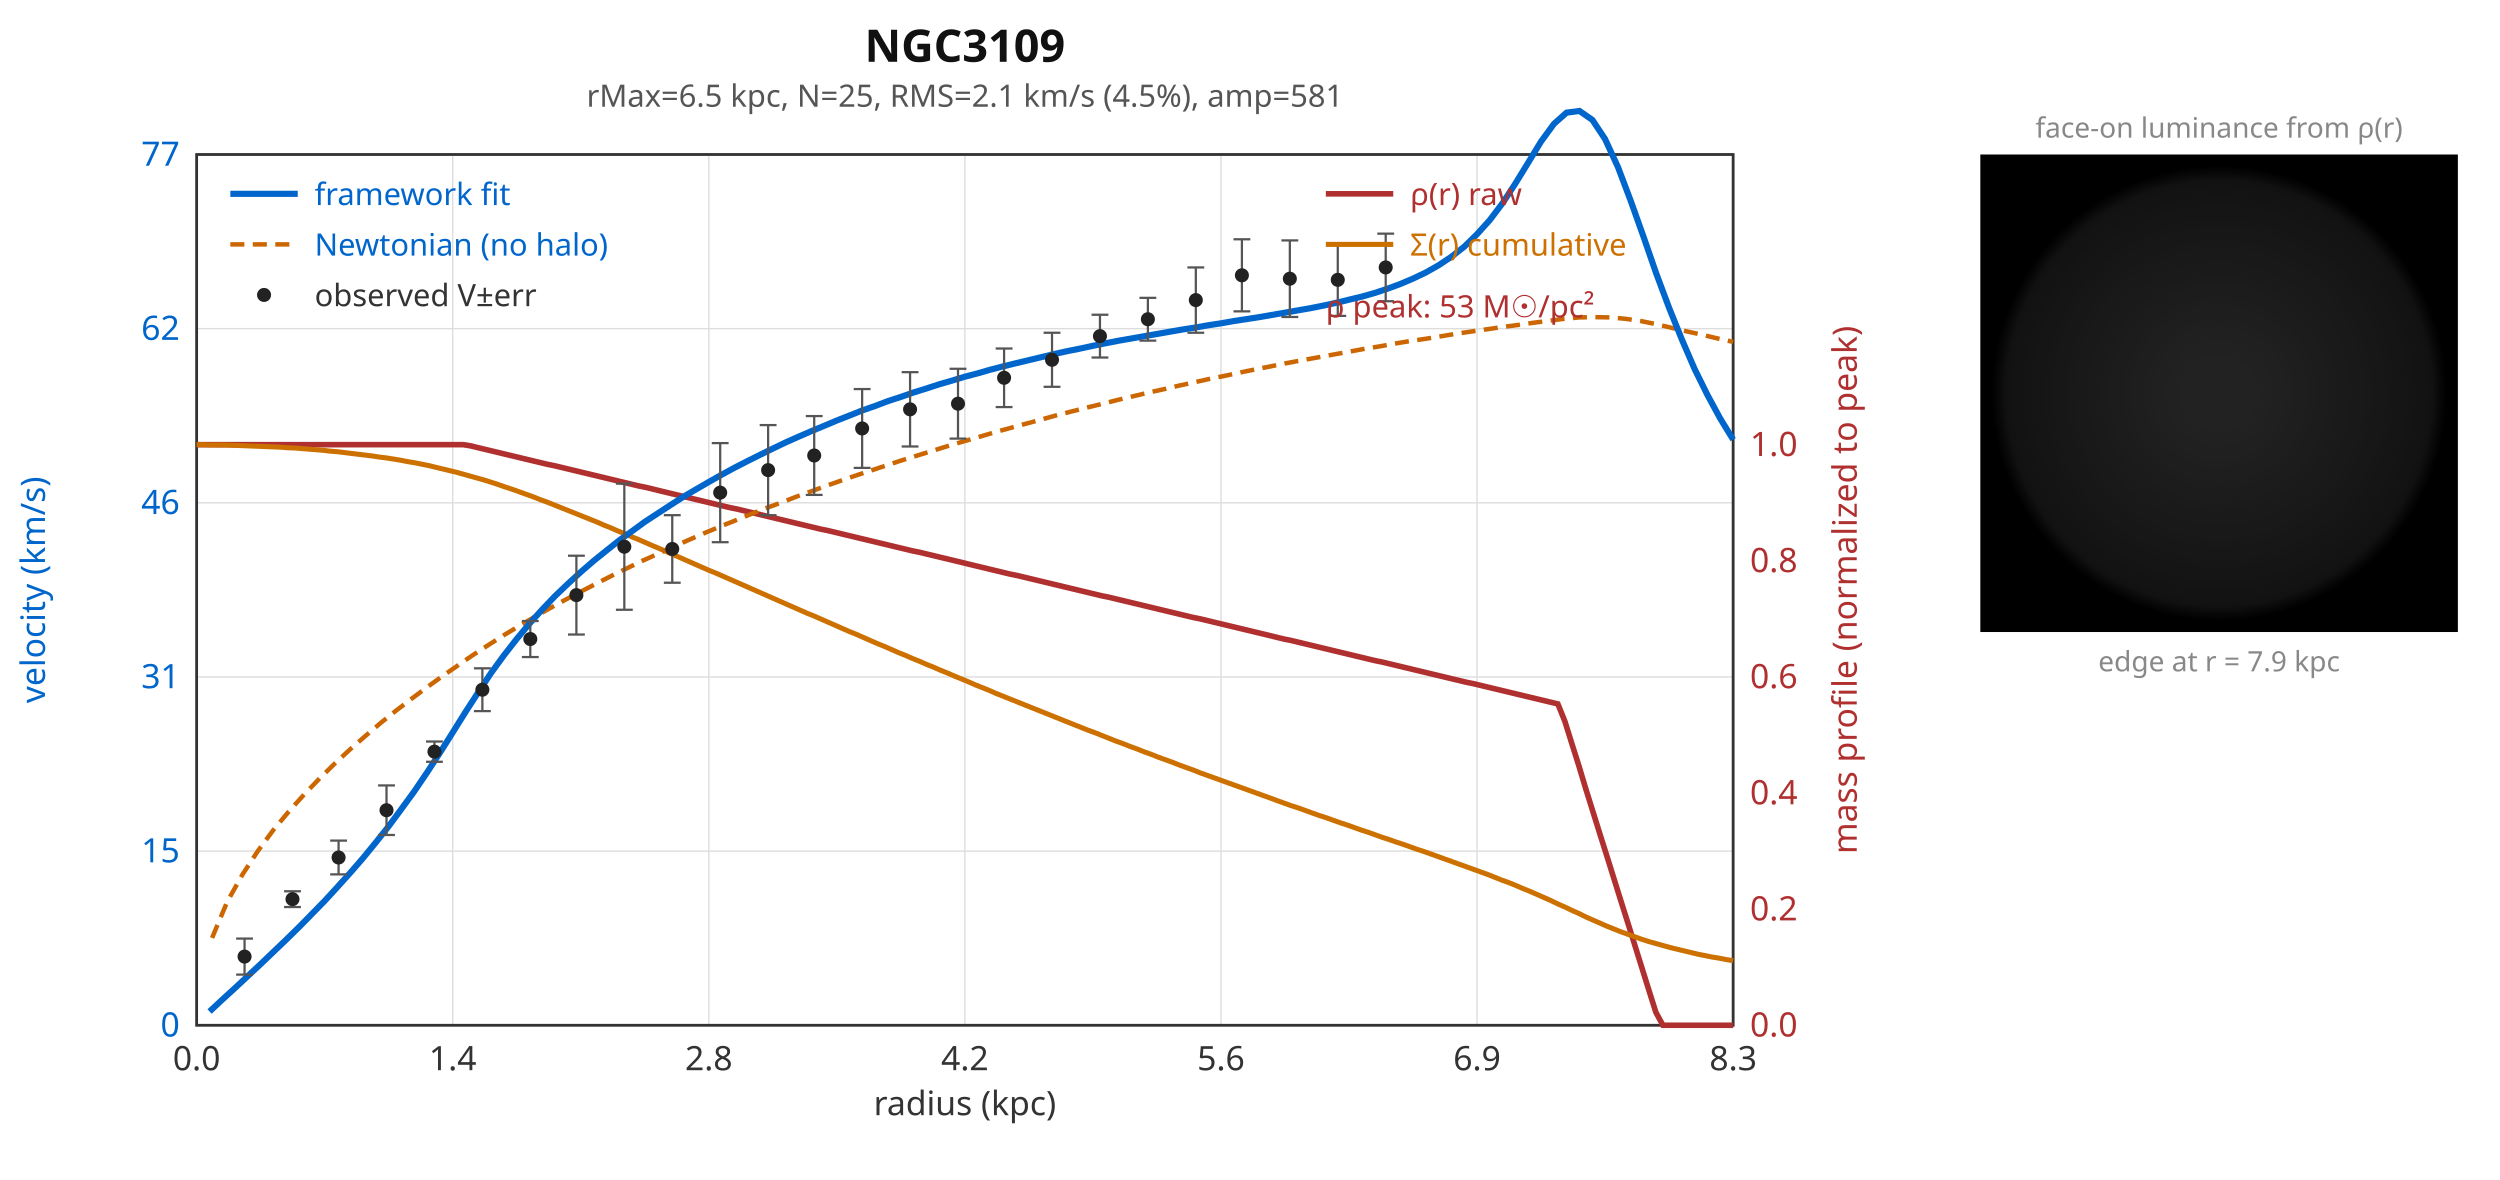
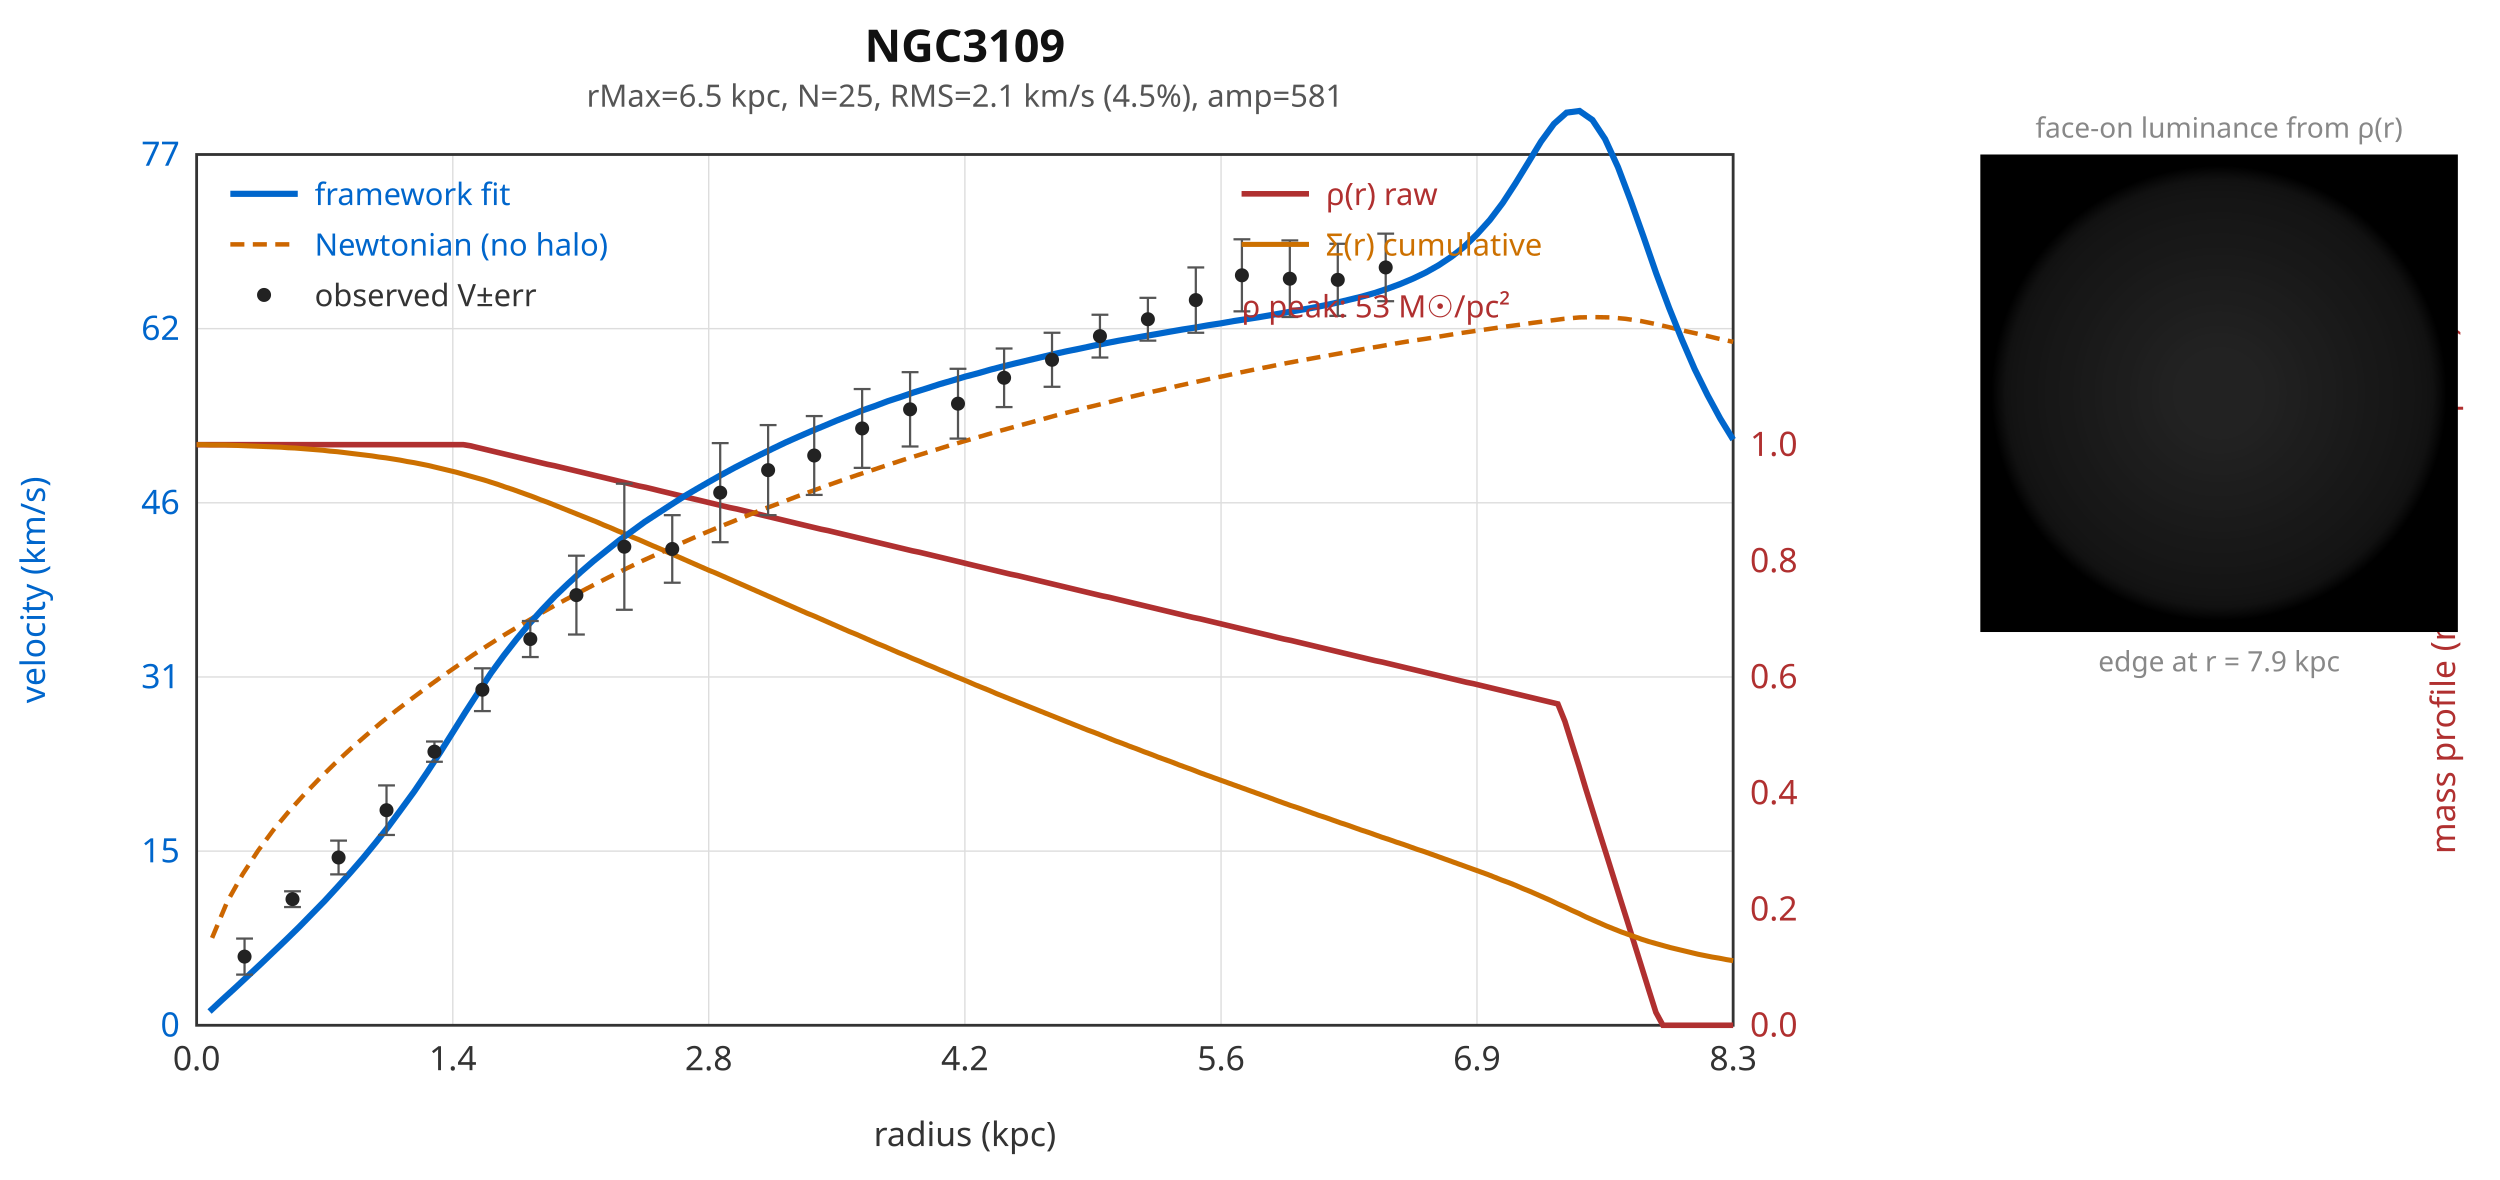
<svg xmlns="http://www.w3.org/2000/svg" viewBox="0 0 890 420" width="890" height="420" font-family="sans-serif" font-size="12">
  <style>
  .ax { stroke: #333; stroke-width: 1; fill: none; }
  .grid { stroke: #ddd; stroke-width: 0.5; fill: none; }
  .lbl { fill: #333; }
  .lbl-l { fill: #0066cc; }
  .lbl-r { fill: #b03030; }
-   .lbl-s { fill: #cc7000; }
  .obs { fill: #222; }
  .err { stroke: #555; stroke-width: 0.8; fill: none; }
  .fw { stroke: #0066cc; stroke-width: 2.2; fill: none; }
  .nt { stroke: #cc6600; stroke-width: 1.6; fill: none; stroke-dasharray: 5,3; }
+   .lbl-s { fill: #cc7000; }
  .rho { stroke: #b03030; stroke-width: 2.0; fill: none; }
  .sig { stroke: #cc7000; stroke-width: 1.8; fill: none; }
  .title { fill: #111; font-size: 16px; font-weight: 600; }
  .subtitle { fill: #555; font-size: 11px; }
-   .legend { font-size: 11px; }
  .preview-bg { fill: #000; }
  .preview-lbl { fill: #888; font-size: 10px; }
+   .legend { font-size: 11px; }
</style>
  <text x="343.5" y="22" text-anchor="middle" class="title">NGC3109</text>
  <text x="343.5" y="38" text-anchor="middle" class="subtitle">rMax=6.5 kpc, N=25, RMS=2.1 km/s (4.5%), amp=581</text>
  <line x1="70" y1="365.0" x2="617" y2="365.0" class="grid" />
  <text x="64" y="369.0" text-anchor="end" class="lbl-l">0</text>
  <line x1="70" y1="303.0" x2="617" y2="303.0" class="grid" />
  <text x="64" y="307.0" text-anchor="end" class="lbl-l">15</text>
-   <line x1="70" y1="241" x2="617" y2="241" class="grid" />
-   <text x="64" y="245" text-anchor="end" class="lbl-l">31</text>
-   <line x1="70" y1="179" x2="617" y2="179" class="grid" />
-   <text x="64" y="183" text-anchor="end" class="lbl-l">46</text>
-   <line x1="70" y1="117" x2="617" y2="117" class="grid" />
-   <text x="64" y="121" text-anchor="end" class="lbl-l">62</text>
+   <line x1="70" y1="241.0" x2="617" y2="241.0" class="grid" />
+   <text x="64" y="245.0" text-anchor="end" class="lbl-l">31</text>
+   <line x1="70" y1="179.0" x2="617" y2="179.0" class="grid" />
+   <text x="64" y="183.0" text-anchor="end" class="lbl-l">46</text>
+   <line x1="70" y1="117.0" x2="617" y2="117.0" class="grid" />
+   <text x="64" y="121.0" text-anchor="end" class="lbl-l">62</text>
  <line x1="70" y1="55.0" x2="617" y2="55.0" class="grid" />
  <text x="64" y="59.0" text-anchor="end" class="lbl-l">77</text>
  <text x="623" y="369.0" text-anchor="start" class="lbl-r">0.0</text>
-   <text x="623" y="327.667" text-anchor="start" class="lbl-r">0.2</text>
-   <text x="623" y="286.333" text-anchor="start" class="lbl-r">0.4</text>
-   <text x="623" y="245" text-anchor="start" class="lbl-r">0.6</text>
-   <text x="623" y="203.667" text-anchor="start" class="lbl-r">0.8</text>
-   <text x="623" y="162.333" text-anchor="start" class="lbl-r">1.0</text>
+   <text x="623" y="327.7" text-anchor="start" class="lbl-r">0.2</text>
+   <text x="623" y="286.3" text-anchor="start" class="lbl-r">0.4</text>
+   <text x="623" y="245.0" text-anchor="start" class="lbl-r">0.6</text>
+   <text x="623" y="203.7" text-anchor="start" class="lbl-r">0.8</text>
+   <text x="623" y="162.3" text-anchor="start" class="lbl-r">1.0</text>
  <line x1="70.0" y1="55" x2="70.0" y2="365" class="grid" />
  <text x="70.0" y="381" text-anchor="middle" class="lbl">0.0</text>
-   <line x1="161.167" y1="55" x2="161.167" y2="365" class="grid" />
-   <text x="161.167" y="381" text-anchor="middle" class="lbl">1.4</text>
-   <line x1="252.333" y1="55" x2="252.333" y2="365" class="grid" />
-   <text x="252.333" y="381" text-anchor="middle" class="lbl">2.8</text>
+   <line x1="161.2" y1="55" x2="161.2" y2="365" class="grid" />
+   <text x="161.2" y="381" text-anchor="middle" class="lbl">1.4</text>
+   <line x1="252.3" y1="55" x2="252.3" y2="365" class="grid" />
+   <text x="252.3" y="381" text-anchor="middle" class="lbl">2.8</text>
  <line x1="343.5" y1="55" x2="343.5" y2="365" class="grid" />
  <text x="343.5" y="381" text-anchor="middle" class="lbl">4.2</text>
-   <line x1="434.667" y1="55" x2="434.667" y2="365" class="grid" />
-   <text x="434.667" y="381" text-anchor="middle" class="lbl">5.6</text>
-   <line x1="525.833" y1="55" x2="525.833" y2="365" class="grid" />
-   <text x="525.833" y="381" text-anchor="middle" class="lbl">6.9</text>
+   <line x1="434.7" y1="55" x2="434.7" y2="365" class="grid" />
+   <text x="434.7" y="381" text-anchor="middle" class="lbl">5.6</text>
+   <line x1="525.8" y1="55" x2="525.8" y2="365" class="grid" />
+   <text x="525.8" y="381" text-anchor="middle" class="lbl">6.9</text>
  <line x1="617.0" y1="55" x2="617.0" y2="365" class="grid" />
  <text x="617.0" y="381" text-anchor="middle" class="lbl">8.3</text>
-   <text x="343.5" y="397" text-anchor="middle" class="lbl">radius (kpc)</text>
-   <text x="16" y="210.0" text-anchor="middle" class="lbl-l" transform="rotate(-90, 16, 210.0)">velocity (km/s)</text>
-   <text x="661" y="210.0" text-anchor="middle" class="lbl-r" transform="rotate(-90, 661, 210.0)">mass profile (normalized to peak)</text>
+   <text x="343.5" y="408" text-anchor="middle" class="lbl">radius (kpc)</text>
+   <text x="16" y="210" text-anchor="middle" class="lbl-l" transform="rotate(-90, 16, 210)">velocity (km/s)</text>
+   <text x="874" y="210" text-anchor="middle" class="lbl-r" transform="rotate(-90, 874, 210)">mass profile (normalized to peak)</text>
  <rect x="70" y="55" width="547" height="310" class="ax" />
  <path d="M 70.0,158.3 L 72.5,158.3 L 75.0,158.3 L 77.5,158.3 L 80.0,158.3 L 82.5,158.3 L 85.0,158.3 L 87.5,158.3 L 90.0,158.3 L 92.5,158.3 L 95.0,158.3 L 97.5,158.3 L 100.0,158.3 L 102.5,158.3 L 105.0,158.3 L 107.5,158.3 L 110.0,158.3 L 112.5,158.3 L 115.0,158.3 L 117.5,158.3 L 120.0,158.3 L 122.5,158.3 L 124.9,158.3 L 127.4,158.3 L 129.9,158.3 L 132.4,158.3 L 134.9,158.3 L 137.4,158.3 L 139.9,158.3 L 142.4,158.3 L 144.9,158.3 L 147.4,158.3 L 149.9,158.3 L 152.4,158.3 L 154.9,158.3 L 157.4,158.3 L 159.9,158.3 L 162.4,158.3 L 164.9,158.3 L 167.4,158.7 L 169.9,159.3 L 172.4,159.9 L 174.9,160.5 L 177.4,161.1 L 179.9,161.7 L 182.4,162.3 L 184.9,162.9 L 187.4,163.5 L 189.9,164.1 L 192.4,164.7 L 194.9,165.3 L 197.4,165.8 L 199.9,166.4 L 202.4,167.0 L 204.9,167.6 L 207.4,168.2 L 209.9,168.8 L 212.4,169.4 L 214.9,170.0 L 217.4,170.6 L 219.9,171.2 L 222.4,171.8 L 224.9,172.4 L 227.4,173.0 L 229.9,173.5 L 232.4,174.1 L 234.8,174.7 L 237.3,175.3 L 239.8,175.9 L 242.3,176.5 L 244.8,177.1 L 247.3,177.7 L 249.8,178.3 L 252.3,178.9 L 254.8,179.5 L 257.3,180.1 L 259.8,180.7 L 262.3,181.2 L 264.8,181.8 L 267.3,182.4 L 269.8,183.0 L 272.3,183.6 L 274.8,184.2 L 277.3,184.8 L 279.8,185.4 L 282.3,186.0 L 284.8,186.6 L 287.3,187.2 L 289.8,187.8 L 292.3,188.4 L 294.8,188.9 L 297.3,189.5 L 299.8,190.1 L 302.3,190.7 L 304.8,191.3 L 307.3,191.9 L 309.8,192.5 L 312.3,193.1 L 314.8,193.7 L 317.3,194.3 L 319.8,194.9 L 322.3,195.5 L 324.8,196.1 L 327.3,196.6 L 329.8,197.2 L 332.3,197.8 L 334.8,198.4 L 337.3,199.0 L 339.8,199.6 L 342.3,200.2 L 344.7,200.8 L 347.2,201.4 L 349.7,202.0 L 352.2,202.6 L 354.7,203.2 L 357.2,203.8 L 359.7,204.4 L 362.2,204.9 L 364.7,205.5 L 367.2,206.1 L 369.7,206.7 L 372.2,207.3 L 374.7,207.9 L 377.2,208.5 L 379.7,209.1 L 382.2,209.7 L 384.7,210.3 L 387.2,210.9 L 389.7,211.5 L 392.2,212.1 L 394.7,212.6 L 397.2,213.2 L 399.7,213.8 L 402.2,214.4 L 404.7,215.0 L 407.2,215.6 L 409.7,216.2 L 412.2,216.8 L 414.7,217.4 L 417.2,218.0 L 419.7,218.6 L 422.2,219.2 L 424.7,219.8 L 427.2,220.3 L 429.7,220.9 L 432.2,221.5 L 434.7,222.1 L 437.2,222.7 L 439.7,223.3 L 442.2,223.9 L 444.7,224.5 L 447.2,225.1 L 449.7,225.7 L 452.2,226.3 L 454.6,226.9 L 457.1,227.5 L 459.6,228.0 L 462.1,228.6 L 464.6,229.2 L 467.1,229.8 L 469.6,230.4 L 472.1,231.0 L 474.6,231.6 L 477.1,232.2 L 479.6,232.8 L 482.1,233.4 L 484.6,234.0 L 487.1,234.6 L 489.6,235.2 L 492.1,235.7 L 494.6,236.3 L 497.1,236.9 L 499.6,237.5 L 502.1,238.1 L 504.6,238.7 L 507.1,239.3 L 509.6,239.9 L 512.1,240.5 L 514.6,241.1 L 517.1,241.7 L 519.6,242.3 L 522.1,242.9 L 524.6,243.4 L 527.1,244.0 L 529.6,244.6 L 532.1,245.2 L 534.6,245.8 L 537.1,246.4 L 539.6,247.0 L 542.1,247.6 L 544.6,248.2 L 547.1,248.8 L 549.6,249.4 L 552.1,250.0 L 554.6,250.6 L 557.1,256.8 L 559.6,264.8 L 562.1,272.7 L 564.5,280.7 L 567.0,288.7 L 569.5,296.7 L 572.0,304.6 L 574.5,312.6 L 577.0,320.6 L 579.5,328.5 L 582.0,336.5 L 584.5,344.5 L 587.0,352.5 L 589.5,360.4 L 592.0,365.0 L 594.5,365.0 L 597.0,365.0 L 599.5,365.0 L 602.0,365.0 L 604.5,365.0 L 607.0,365.0 L 609.5,365.0 L 612.0,365.0 L 614.5,365.0 L 617.0,365.0" class="rho" />
  <path d="M 70.0,158.3 L 72.5,158.3 L 75.0,158.4 L 77.5,158.4 L 80.0,158.4 L 82.5,158.5 L 85.0,158.6 L 87.5,158.7 L 90.0,158.8 L 92.5,158.9 L 95.0,159.0 L 97.5,159.1 L 100.0,159.2 L 102.5,159.4 L 105.0,159.5 L 107.5,159.7 L 110.0,159.9 L 112.5,160.1 L 115.0,160.3 L 117.5,160.6 L 120.0,160.8 L 122.5,161.1 L 124.9,161.4 L 127.4,161.7 L 129.9,162.0 L 132.4,162.3 L 134.9,162.7 L 137.4,163.0 L 139.9,163.4 L 142.4,163.8 L 144.9,164.3 L 147.4,164.7 L 149.9,165.2 L 152.4,165.7 L 154.9,166.3 L 157.4,166.9 L 159.9,167.5 L 162.4,168.1 L 164.9,168.8 L 167.4,169.5 L 169.9,170.2 L 172.4,170.9 L 174.9,171.7 L 177.4,172.5 L 179.9,173.4 L 182.4,174.2 L 184.9,175.1 L 187.4,176.0 L 189.9,176.9 L 192.4,177.9 L 194.9,178.8 L 197.4,179.8 L 199.9,180.8 L 202.4,181.8 L 204.9,182.8 L 207.4,183.8 L 209.9,184.8 L 212.4,185.8 L 214.9,186.9 L 217.4,187.9 L 219.9,189.0 L 222.4,190.0 L 224.9,191.1 L 227.4,192.1 L 229.9,193.2 L 232.4,194.3 L 234.8,195.3 L 237.3,196.4 L 239.8,197.5 L 242.3,198.6 L 244.8,199.7 L 247.3,200.8 L 249.8,201.9 L 252.3,203.0 L 254.8,204.0 L 257.3,205.1 L 259.8,206.2 L 262.3,207.3 L 264.8,208.4 L 267.3,209.5 L 269.8,210.6 L 272.3,211.7 L 274.8,212.8 L 277.3,213.9 L 279.8,215.0 L 282.3,216.1 L 284.8,217.2 L 287.3,218.3 L 289.8,219.3 L 292.3,220.4 L 294.8,221.5 L 297.3,222.6 L 299.8,223.7 L 302.3,224.8 L 304.8,225.8 L 307.3,226.9 L 309.8,228.0 L 312.3,229.1 L 314.8,230.1 L 317.3,231.2 L 319.8,232.3 L 322.3,233.3 L 324.8,234.4 L 327.3,235.4 L 329.8,236.5 L 332.3,237.5 L 334.8,238.6 L 337.3,239.6 L 339.8,240.7 L 342.3,241.7 L 344.7,242.7 L 347.2,243.8 L 349.7,244.8 L 352.2,245.8 L 354.7,246.9 L 357.2,247.9 L 359.7,248.9 L 362.2,249.9 L 364.7,250.9 L 367.2,251.9 L 369.7,252.9 L 372.2,253.9 L 374.7,254.9 L 377.2,255.9 L 379.7,256.9 L 382.2,257.9 L 384.7,258.9 L 387.2,259.9 L 389.7,260.8 L 392.2,261.8 L 394.7,262.8 L 397.2,263.8 L 399.7,264.7 L 402.2,265.7 L 404.7,266.6 L 407.2,267.6 L 409.7,268.5 L 412.2,269.5 L 414.7,270.4 L 417.2,271.3 L 419.7,272.3 L 422.2,273.2 L 424.7,274.1 L 427.2,275.1 L 429.7,276.0 L 432.2,276.9 L 434.7,277.8 L 437.2,278.7 L 439.7,279.6 L 442.2,280.5 L 444.7,281.4 L 447.2,282.3 L 449.7,283.2 L 452.2,284.1 L 454.6,285.0 L 457.1,285.9 L 459.6,286.8 L 462.1,287.6 L 464.6,288.5 L 467.1,289.4 L 469.6,290.3 L 472.1,291.1 L 474.6,292.0 L 477.1,292.9 L 479.6,293.7 L 482.1,294.6 L 484.6,295.5 L 487.1,296.3 L 489.6,297.2 L 492.1,298.1 L 494.6,298.9 L 497.1,299.8 L 499.6,300.6 L 502.1,301.5 L 504.6,302.4 L 507.1,303.2 L 509.6,304.1 L 512.1,305.0 L 514.6,305.9 L 517.1,306.8 L 519.6,307.7 L 522.1,308.6 L 524.6,309.5 L 527.1,310.4 L 529.6,311.3 L 532.1,312.3 L 534.6,313.3 L 537.1,314.2 L 539.6,315.2 L 542.1,316.3 L 544.6,317.3 L 547.1,318.4 L 549.6,319.5 L 552.1,320.6 L 554.6,321.8 L 557.1,322.9 L 559.6,324.1 L 562.1,325.2 L 564.5,326.4 L 567.0,327.5 L 569.5,328.6 L 572.0,329.7 L 574.5,330.7 L 577.0,331.7 L 579.5,332.6 L 582.0,333.5 L 584.5,334.4 L 587.0,335.2 L 589.5,335.9 L 592.0,336.6 L 594.5,337.3 L 597.0,337.9 L 599.5,338.5 L 602.0,339.1 L 604.5,339.7 L 607.0,340.2 L 609.5,340.7 L 612.0,341.1 L 614.5,341.6 L 617.0,342.0" class="sig" />
  <path d="M 75.5,333.9 L 80.9,321.0 L 86.4,311.2 L 91.9,302.8 L 97.3,295.5 L 102.8,288.9 L 108.3,282.8 L 113.8,277.1 L 119.2,271.8 L 124.7,266.7 L 130.2,261.9 L 135.6,257.3 L 141.1,252.9 L 146.6,248.7 L 152.1,244.6 L 157.5,240.7 L 163.0,236.9 L 168.5,233.1 L 173.9,229.6 L 179.4,226.1 L 184.9,222.8 L 190.3,219.6 L 195.8,216.5 L 201.3,213.5 L 206.8,210.6 L 212.2,207.8 L 217.7,205.0 L 223.2,202.3 L 228.6,199.7 L 234.1,197.2 L 239.6,194.7 L 245.0,192.3 L 250.5,189.9 L 256.0,187.6 L 261.5,185.4 L 266.9,183.2 L 272.4,181.0 L 277.9,179.0 L 283.3,176.9 L 288.8,174.9 L 294.3,172.9 L 299.7,171.0 L 305.2,169.1 L 310.7,167.3 L 316.1,165.5 L 321.6,163.7 L 327.1,162.0 L 332.6,160.3 L 338.0,158.6 L 343.5,157.0 L 349.0,155.4 L 354.4,153.8 L 359.9,152.3 L 365.4,150.8 L 370.9,149.3 L 376.3,147.8 L 381.8,146.4 L 387.3,145.0 L 392.7,143.7 L 398.2,142.3 L 403.7,141.0 L 409.1,139.7 L 414.6,138.5 L 420.1,137.2 L 425.6,136.0 L 431.0,134.8 L 436.5,133.7 L 442.0,132.5 L 447.4,131.4 L 452.9,130.3 L 458.4,129.2 L 463.8,128.2 L 469.3,127.2 L 474.8,126.2 L 480.3,125.2 L 485.7,124.2 L 491.2,123.3 L 496.7,122.3 L 502.1,121.4 L 507.6,120.6 L 513.1,119.7 L 518.5,118.8 L 524.0,118.0 L 529.5,117.2 L 535.0,116.4 L 540.4,115.7 L 545.9,114.9 L 551.4,114.2 L 556.8,113.5 L 562.3,113.0 L 567.8,112.9 L 573.2,113.0 L 578.7,113.5 L 584.2,114.3 L 589.6,115.4 L 595.1,116.7 L 600.6,118.0 L 606.1,119.2 L 611.5,120.5 L 617.0,121.7" class="nt" />
-   <path d="M 74.6,360.1 L 79.1,355.9 L 83.7,351.7 L 88.2,347.5 L 92.8,343.2 L 97.3,338.9 L 101.9,334.5 L 106.5,330.0 L 111.0,325.4 L 115.6,320.7 L 120.1,315.8 L 124.7,310.7 L 129.3,305.4 L 133.8,299.9 L 138.4,294.1 L 142.9,288.0 L 147.5,281.7 L 152.1,274.9 L 156.6,268.0 L 161.2,260.7 L 165.7,253.5 L 170.3,246.4 L 174.8,239.6 L 179.4,233.3 L 184.0,227.4 L 188.5,222.0 L 193.1,216.9 L 197.6,212.2 L 202.2,207.8 L 206.8,203.6 L 211.3,199.7 L 215.9,196.0 L 220.4,192.4 L 225.0,189.1 L 229.5,185.8 L 234.1,182.8 L 238.7,179.8 L 243.2,176.9 L 247.8,174.2 L 252.3,171.6 L 256.9,169.0 L 261.5,166.5 L 266.0,164.2 L 270.6,161.9 L 275.1,159.7 L 279.7,157.5 L 284.2,155.5 L 288.8,153.5 L 293.4,151.6 L 297.9,149.7 L 302.5,147.9 L 307.0,146.1 L 311.6,144.5 L 316.1,142.8 L 320.7,141.3 L 325.3,139.7 L 329.8,138.3 L 334.4,136.8 L 338.9,135.5 L 343.5,134.1 L 348.1,132.9 L 352.6,131.6 L 357.2,130.4 L 361.7,129.3 L 366.3,128.2 L 370.9,127.1 L 375.4,126.0 L 380.0,125.0 L 384.5,124.1 L 389.1,123.1 L 393.6,122.2 L 398.2,121.3 L 402.8,120.5 L 407.3,119.7 L 411.9,118.9 L 416.4,118.1 L 421.0,117.3 L 425.6,116.6 L 430.1,115.8 L 434.7,115.1 L 439.2,114.3 L 443.8,113.6 L 448.3,112.9 L 452.9,112.1 L 457.5,111.3 L 462.0,110.5 L 466.6,109.7 L 471.1,108.8 L 475.7,107.8 L 480.2,106.7 L 484.8,105.6 L 489.4,104.3 L 493.9,102.8 L 498.5,101.1 L 503.0,99.2 L 507.6,97.0 L 512.2,94.4 L 516.7,91.4 L 521.3,87.8 L 525.8,83.4 L 530.4,78.3 L 535.0,72.2 L 539.5,65.3 L 544.1,57.8 L 548.6,50.4 L 553.2,44.1 L 557.7,40.1 L 562.3,39.5 L 566.9,42.7 L 571.4,49.5 L 576.0,59.5 L 580.5,71.4 L 585.1,84.3 L 589.6,97.3 L 594.2,109.6 L 598.8,121.0 L 603.3,131.4 L 607.9,140.7 L 612.4,149.0 L 617.0,156.5" class="fw" />
-   <line x1="87.064" y1="334.132" x2="87.064" y2="346.96" class="err" />
-   <line x1="84.064" y1="334.132" x2="90.064" y2="334.132" class="err" />
-   <line x1="84.064" y1="346.96" x2="90.064" y2="346.96" class="err" />
-   <circle cx="87.064" cy="340.546" r="2.5" class="obs" />
-   <line x1="104.127" y1="317.295" x2="104.127" y2="322.908" class="err" />
-   <line x1="101.127" y1="317.295" x2="107.127" y2="317.295" class="err" />
-   <line x1="101.127" y1="322.908" x2="107.127" y2="322.908" class="err" />
-   <circle cx="104.127" cy="320.102" r="2.5" class="obs" />
-   <line x1="120.535" y1="299.256" x2="120.535" y2="311.282" class="err" />
-   <line x1="117.535" y1="299.256" x2="123.535" y2="299.256" class="err" />
-   <line x1="117.535" y1="311.282" x2="123.535" y2="311.282" class="err" />
-   <circle cx="120.535" cy="305.269" r="2.5" class="obs" />
-   <line x1="137.598" y1="279.613" x2="137.598" y2="297.251" class="err" />
-   <line x1="134.598" y1="279.613" x2="140.598" y2="279.613" class="err" />
-   <line x1="134.598" y1="297.251" x2="140.598" y2="297.251" class="err" />
-   <circle cx="137.598" cy="288.432" r="2.5" class="obs" />
-   <line x1="154.662" y1="263.978" x2="154.662" y2="271.194" class="err" />
-   <line x1="151.662" y1="263.978" x2="157.662" y2="263.978" class="err" />
-   <line x1="151.662" y1="271.194" x2="157.662" y2="271.194" class="err" />
-   <circle cx="154.662" cy="267.586" r="2.5" class="obs" />
-   <line x1="171.726" y1="237.921" x2="171.726" y2="253.155" class="err" />
-   <line x1="168.726" y1="237.921" x2="174.726" y2="237.921" class="err" />
-   <line x1="168.726" y1="253.155" x2="174.726" y2="253.155" class="err" />
-   <circle cx="171.726" cy="245.538" r="2.5" class="obs" />
-   <line x1="188.789" y1="221.084" x2="188.789" y2="233.912" class="err" />
-   <line x1="185.789" y1="221.084" x2="191.789" y2="221.084" class="err" />
-   <line x1="185.789" y1="233.912" x2="191.789" y2="233.912" class="err" />
-   <circle cx="188.789" cy="227.498" r="2.5" class="obs" />
-   <line x1="205.197" y1="197.833" x2="205.197" y2="225.895" class="err" />
-   <line x1="202.197" y1="197.833" x2="208.197" y2="197.833" class="err" />
-   <line x1="202.197" y1="225.895" x2="208.197" y2="225.895" class="err" />
-   <circle cx="205.197" cy="211.864" r="2.5" class="obs" />
-   <line x1="222.26" y1="172.177" x2="222.26" y2="217.076" class="err" />
-   <line x1="219.26" y1="172.177" x2="225.26" y2="172.177" class="err" />
-   <line x1="219.26" y1="217.076" x2="225.26" y2="217.076" class="err" />
-   <circle cx="222.26" cy="194.626" r="2.5" class="obs" />
-   <line x1="239.324" y1="183.402" x2="239.324" y2="207.454" class="err" />
-   <line x1="236.324" y1="183.402" x2="242.324" y2="183.402" class="err" />
-   <line x1="236.324" y1="207.454" x2="242.324" y2="207.454" class="err" />
-   <circle cx="239.324" cy="195.428" r="2.5" class="obs" />
-   <line x1="256.388" y1="157.745" x2="256.388" y2="193.023" class="err" />
-   <line x1="253.388" y1="157.745" x2="259.388" y2="157.745" class="err" />
-   <line x1="253.388" y1="193.023" x2="259.388" y2="193.023" class="err" />
-   <circle cx="256.388" cy="175.384" r="2.5" class="obs" />
-   <line x1="273.451" y1="151.331" x2="273.451" y2="183.402" class="err" />
-   <line x1="270.451" y1="151.331" x2="276.451" y2="151.331" class="err" />
-   <line x1="270.451" y1="183.402" x2="276.451" y2="183.402" class="err" />
-   <circle cx="273.451" cy="167.366" r="2.5" class="obs" />
-   <line x1="289.859" y1="148.124" x2="289.859" y2="176.186" class="err" />
-   <line x1="286.859" y1="148.124" x2="292.859" y2="148.124" class="err" />
-   <line x1="286.859" y1="176.186" x2="292.859" y2="176.186" class="err" />
-   <circle cx="289.859" cy="162.155" r="2.5" class="obs" />
-   <line x1="306.922" y1="138.503" x2="306.922" y2="166.565" class="err" />
-   <line x1="303.922" y1="138.503" x2="309.922" y2="138.503" class="err" />
-   <line x1="303.922" y1="166.565" x2="309.922" y2="166.565" class="err" />
-   <circle cx="306.922" cy="152.534" r="2.5" class="obs" />
-   <line x1="323.986" y1="132.49" x2="323.986" y2="158.948" class="err" />
-   <line x1="320.986" y1="132.49" x2="326.986" y2="132.49" class="err" />
-   <line x1="320.986" y1="158.948" x2="326.986" y2="158.948" class="err" />
-   <circle cx="323.986" cy="145.719" r="2.5" class="obs" />
-   <line x1="341.05" y1="131.287" x2="341.05" y2="156.142" class="err" />
-   <line x1="338.05" y1="131.287" x2="344.05" y2="131.287" class="err" />
-   <line x1="338.05" y1="156.142" x2="344.05" y2="156.142" class="err" />
-   <circle cx="341.05" cy="143.715" r="2.5" class="obs" />
-   <line x1="357.457" y1="124.072" x2="357.457" y2="144.917" class="err" />
-   <line x1="354.457" y1="124.072" x2="360.457" y2="124.072" class="err" />
-   <line x1="354.457" y1="144.917" x2="360.457" y2="144.917" class="err" />
-   <circle cx="357.457" cy="134.494" r="2.5" class="obs" />
-   <line x1="374.521" y1="118.459" x2="374.521" y2="137.701" class="err" />
-   <line x1="371.521" y1="118.459" x2="377.521" y2="118.459" class="err" />
-   <line x1="371.521" y1="137.701" x2="377.521" y2="137.701" class="err" />
-   <circle cx="374.521" cy="128.08" r="2.5" class="obs" />
-   <line x1="391.585" y1="112.045" x2="391.585" y2="127.279" class="err" />
-   <line x1="388.585" y1="112.045" x2="394.585" y2="112.045" class="err" />
-   <line x1="388.585" y1="127.279" x2="394.585" y2="127.279" class="err" />
-   <circle cx="391.585" cy="119.662" r="2.5" class="obs" />
-   <line x1="408.648" y1="106.032" x2="408.648" y2="121.265" class="err" />
-   <line x1="405.648" y1="106.032" x2="411.648" y2="106.032" class="err" />
-   <line x1="405.648" y1="121.265" x2="411.648" y2="121.265" class="err" />
-   <circle cx="408.648" cy="113.649" r="2.5" class="obs" />
-   <line x1="425.712" y1="95.208" x2="425.712" y2="118.459" class="err" />
-   <line x1="422.712" y1="95.208" x2="428.712" y2="95.208" class="err" />
-   <line x1="422.712" y1="118.459" x2="428.712" y2="118.459" class="err" />
-   <circle cx="425.712" cy="106.834" r="2.5" class="obs" />
-   <line x1="442.119" y1="85.186" x2="442.119" y2="110.842" class="err" />
-   <line x1="439.119" y1="85.186" x2="445.119" y2="85.186" class="err" />
-   <line x1="439.119" y1="110.842" x2="445.119" y2="110.842" class="err" />
-   <circle cx="442.119" cy="98.014" r="2.5" class="obs" />
-   <line x1="459.183" y1="85.587" x2="459.183" y2="112.847" class="err" />
-   <line x1="456.183" y1="85.587" x2="462.183" y2="85.587" class="err" />
-   <line x1="456.183" y1="112.847" x2="462.183" y2="112.847" class="err" />
-   <circle cx="459.183" cy="99.217" r="2.5" class="obs" />
-   <line x1="476.247" y1="86.79" x2="476.247" y2="112.446" class="err" />
-   <line x1="473.247" y1="86.79" x2="479.247" y2="86.79" class="err" />
-   <line x1="473.247" y1="112.446" x2="479.247" y2="112.446" class="err" />
-   <circle cx="476.247" cy="99.618" r="2.5" class="obs" />
-   <line x1="493.31" y1="83.182" x2="493.31" y2="107.235" class="err" />
-   <line x1="490.31" y1="83.182" x2="496.31" y2="83.182" class="err" />
-   <line x1="490.31" y1="107.235" x2="496.31" y2="107.235" class="err" />
-   <circle cx="493.31" cy="95.208" r="2.5" class="obs" />
+   <path d="M 74.6,360.1 L 79.1,355.9 L 83.7,351.7 L 88.2,347.5 L 92.8,343.2 L 97.3,338.9 L 101.9,334.5 L 106.5,330.0 L 111.0,325.4 L 115.6,320.7 L 120.1,315.8 L 124.7,310.7 L 129.3,305.4 L 133.8,299.9 L 138.4,294.1 L 142.9,288.0 L 147.5,281.7 L 152.1,274.9 L 156.6,268.0 L 161.2,260.7 L 165.7,253.5 L 170.3,246.4 L 174.8,239.6 L 179.4,233.3 L 184.0,227.4 L 188.5,222.0 L 193.1,216.9 L 197.6,212.2 L 202.2,207.8 L 206.8,203.6 L 211.3,199.7 L 215.9,196.0 L 220.4,192.4 L 225.0,189.1 L 229.5,185.8 L 234.1,182.8 L 238.7,179.8 L 243.2,176.9 L 247.8,174.2 L 252.3,171.6 L 256.9,169.0 L 261.5,166.5 L 266.0,164.2 L 270.6,161.9 L 275.1,159.7 L 279.7,157.5 L 284.2,155.5 L 288.8,153.5 L 293.4,151.6 L 297.9,149.7 L 302.5,147.9 L 307.0,146.1 L 311.6,144.5 L 316.1,142.8 L 320.7,141.3 L 325.3,139.7 L 329.8,138.3 L 334.4,136.8 L 338.9,135.5 L 343.5,134.1 L 348.1,132.9 L 352.6,131.6 L 357.2,130.4 L 361.7,129.3 L 366.3,128.2 L 370.9,127.1 L 375.4,126.0 L 380.0,125.0 L 384.5,124.1 L 389.1,123.1 L 393.6,122.2 L 398.2,121.3 L 402.8,120.5 L 407.3,119.7 L 411.9,118.9 L 416.4,118.1 L 421.0,117.3 L 425.6,116.6 L 430.1,115.8 L 434.7,115.1 L 439.2,114.3 L 443.8,113.6 L 448.3,112.9 L 452.9,112.1 L 457.5,111.3 L 462.0,110.5 L 466.6,109.7 L 471.1,108.8 L 475.7,107.8 L 480.3,106.7 L 484.8,105.6 L 489.4,104.3 L 493.9,102.8 L 498.5,101.1 L 503.0,99.2 L 507.6,97.0 L 512.2,94.4 L 516.7,91.4 L 521.3,87.8 L 525.8,83.4 L 530.4,78.3 L 535.0,72.2 L 539.5,65.3 L 544.1,57.8 L 548.6,50.4 L 553.2,44.1 L 557.7,40.1 L 562.3,39.5 L 566.9,42.7 L 571.4,49.5 L 576.0,59.5 L 580.5,71.4 L 585.1,84.3 L 589.6,97.3 L 594.2,109.6 L 598.8,121.0 L 603.3,131.4 L 607.9,140.7 L 612.4,149.0 L 617.0,156.5" class="fw" />
+   <line x1="87.06" y1="334.13" x2="87.06" y2="346.96" class="err" />
+   <line x1="84.06" y1="334.13" x2="90.06" y2="334.13" class="err" />
+   <line x1="84.06" y1="346.96" x2="90.06" y2="346.96" class="err" />
+   <circle cx="87.06" cy="340.55" r="2.5" class="obs" />
+   <line x1="104.13" y1="317.30" x2="104.13" y2="322.91" class="err" />
+   <line x1="101.13" y1="317.30" x2="107.13" y2="317.30" class="err" />
+   <line x1="101.13" y1="322.91" x2="107.13" y2="322.91" class="err" />
+   <circle cx="104.13" cy="320.10" r="2.5" class="obs" />
+   <line x1="120.53" y1="299.26" x2="120.53" y2="311.28" class="err" />
+   <line x1="117.53" y1="299.26" x2="123.53" y2="299.26" class="err" />
+   <line x1="117.53" y1="311.28" x2="123.53" y2="311.28" class="err" />
+   <circle cx="120.53" cy="305.27" r="2.5" class="obs" />
+   <line x1="137.60" y1="279.61" x2="137.60" y2="297.25" class="err" />
+   <line x1="134.60" y1="279.61" x2="140.60" y2="279.61" class="err" />
+   <line x1="134.60" y1="297.25" x2="140.60" y2="297.25" class="err" />
+   <circle cx="137.60" cy="288.43" r="2.5" class="obs" />
+   <line x1="154.66" y1="263.98" x2="154.66" y2="271.19" class="err" />
+   <line x1="151.66" y1="263.98" x2="157.66" y2="263.98" class="err" />
+   <line x1="151.66" y1="271.19" x2="157.66" y2="271.19" class="err" />
+   <circle cx="154.66" cy="267.59" r="2.5" class="obs" />
+   <line x1="171.73" y1="237.92" x2="171.73" y2="253.15" class="err" />
+   <line x1="168.73" y1="237.92" x2="174.73" y2="237.92" class="err" />
+   <line x1="168.73" y1="253.15" x2="174.73" y2="253.15" class="err" />
+   <circle cx="171.73" cy="245.54" r="2.5" class="obs" />
+   <line x1="188.79" y1="221.08" x2="188.79" y2="233.91" class="err" />
+   <line x1="185.79" y1="221.08" x2="191.79" y2="221.08" class="err" />
+   <line x1="185.79" y1="233.91" x2="191.79" y2="233.91" class="err" />
+   <circle cx="188.79" cy="227.50" r="2.5" class="obs" />
+   <line x1="205.20" y1="197.83" x2="205.20" y2="225.89" class="err" />
+   <line x1="202.20" y1="197.83" x2="208.20" y2="197.83" class="err" />
+   <line x1="202.20" y1="225.89" x2="208.20" y2="225.89" class="err" />
+   <circle cx="205.20" cy="211.86" r="2.5" class="obs" />
+   <line x1="222.26" y1="172.18" x2="222.26" y2="217.08" class="err" />
+   <line x1="219.26" y1="172.18" x2="225.26" y2="172.18" class="err" />
+   <line x1="219.26" y1="217.08" x2="225.26" y2="217.08" class="err" />
+   <circle cx="222.26" cy="194.63" r="2.5" class="obs" />
+   <line x1="239.32" y1="183.40" x2="239.32" y2="207.45" class="err" />
+   <line x1="236.32" y1="183.40" x2="242.32" y2="183.40" class="err" />
+   <line x1="236.32" y1="207.45" x2="242.32" y2="207.45" class="err" />
+   <circle cx="239.32" cy="195.43" r="2.5" class="obs" />
+   <line x1="256.39" y1="157.75" x2="256.39" y2="193.02" class="err" />
+   <line x1="253.39" y1="157.75" x2="259.39" y2="157.75" class="err" />
+   <line x1="253.39" y1="193.02" x2="259.39" y2="193.02" class="err" />
+   <circle cx="256.39" cy="175.38" r="2.5" class="obs" />
+   <line x1="273.45" y1="151.33" x2="273.45" y2="183.40" class="err" />
+   <line x1="270.45" y1="151.33" x2="276.45" y2="151.33" class="err" />
+   <line x1="270.45" y1="183.40" x2="276.45" y2="183.40" class="err" />
+   <circle cx="273.45" cy="167.37" r="2.5" class="obs" />
+   <line x1="289.86" y1="148.12" x2="289.86" y2="176.19" class="err" />
+   <line x1="286.86" y1="148.12" x2="292.86" y2="148.12" class="err" />
+   <line x1="286.86" y1="176.19" x2="292.86" y2="176.19" class="err" />
+   <circle cx="289.86" cy="162.16" r="2.5" class="obs" />
+   <line x1="306.92" y1="138.50" x2="306.92" y2="166.56" class="err" />
+   <line x1="303.92" y1="138.50" x2="309.92" y2="138.50" class="err" />
+   <line x1="303.92" y1="166.56" x2="309.92" y2="166.56" class="err" />
+   <circle cx="306.92" cy="152.53" r="2.5" class="obs" />
+   <line x1="323.99" y1="132.49" x2="323.99" y2="158.95" class="err" />
+   <line x1="320.99" y1="132.49" x2="326.99" y2="132.49" class="err" />
+   <line x1="320.99" y1="158.95" x2="326.99" y2="158.95" class="err" />
+   <circle cx="323.99" cy="145.72" r="2.5" class="obs" />
+   <line x1="341.05" y1="131.29" x2="341.05" y2="156.14" class="err" />
+   <line x1="338.05" y1="131.29" x2="344.05" y2="131.29" class="err" />
+   <line x1="338.05" y1="156.14" x2="344.05" y2="156.14" class="err" />
+   <circle cx="341.05" cy="143.71" r="2.5" class="obs" />
+   <line x1="357.46" y1="124.07" x2="357.46" y2="144.92" class="err" />
+   <line x1="354.46" y1="124.07" x2="360.46" y2="124.07" class="err" />
+   <line x1="354.46" y1="144.92" x2="360.46" y2="144.92" class="err" />
+   <circle cx="357.46" cy="134.49" r="2.5" class="obs" />
+   <line x1="374.52" y1="118.46" x2="374.52" y2="137.70" class="err" />
+   <line x1="371.52" y1="118.46" x2="377.52" y2="118.46" class="err" />
+   <line x1="371.52" y1="137.70" x2="377.52" y2="137.70" class="err" />
+   <circle cx="374.52" cy="128.08" r="2.5" class="obs" />
+   <line x1="391.58" y1="112.05" x2="391.58" y2="127.28" class="err" />
+   <line x1="388.58" y1="112.05" x2="394.58" y2="112.05" class="err" />
+   <line x1="388.58" y1="127.28" x2="394.58" y2="127.28" class="err" />
+   <circle cx="391.58" cy="119.66" r="2.5" class="obs" />
+   <line x1="408.65" y1="106.03" x2="408.65" y2="121.27" class="err" />
+   <line x1="405.65" y1="106.03" x2="411.65" y2="106.03" class="err" />
+   <line x1="405.65" y1="121.27" x2="411.65" y2="121.27" class="err" />
+   <circle cx="408.65" cy="113.65" r="2.5" class="obs" />
+   <line x1="425.71" y1="95.21" x2="425.71" y2="118.46" class="err" />
+   <line x1="422.71" y1="95.21" x2="428.71" y2="95.21" class="err" />
+   <line x1="422.71" y1="118.46" x2="428.71" y2="118.46" class="err" />
+   <circle cx="425.71" cy="106.83" r="2.5" class="obs" />
+   <line x1="442.12" y1="85.19" x2="442.12" y2="110.84" class="err" />
+   <line x1="439.12" y1="85.19" x2="445.12" y2="85.19" class="err" />
+   <line x1="439.12" y1="110.84" x2="445.12" y2="110.84" class="err" />
+   <circle cx="442.12" cy="98.01" r="2.5" class="obs" />
+   <line x1="459.18" y1="85.59" x2="459.18" y2="112.85" class="err" />
+   <line x1="456.18" y1="85.59" x2="462.18" y2="85.59" class="err" />
+   <line x1="456.18" y1="112.85" x2="462.18" y2="112.85" class="err" />
+   <circle cx="459.18" cy="99.22" r="2.5" class="obs" />
+   <line x1="476.25" y1="86.79" x2="476.25" y2="112.45" class="err" />
+   <line x1="473.25" y1="86.79" x2="479.25" y2="86.79" class="err" />
+   <line x1="473.25" y1="112.45" x2="479.25" y2="112.45" class="err" />
+   <circle cx="476.25" cy="99.62" r="2.5" class="obs" />
+   <line x1="493.31" y1="83.18" x2="493.31" y2="107.23" class="err" />
+   <line x1="490.31" y1="83.18" x2="496.31" y2="83.18" class="err" />
+   <line x1="490.31" y1="107.23" x2="496.31" y2="107.23" class="err" />
+   <circle cx="493.31" cy="95.21" r="2.5" class="obs" />
  <g class="legend">
    <line x1="82" y1="69" x2="106" y2="69" class="fw" />
    <text x="112" y="73" class="lbl-l">framework fit</text>
    <line x1="82" y1="87" x2="106" y2="87" class="nt" />
    <text x="112" y="91" class="lbl-l">Newtonian (no halo)</text>
    <circle cx="94" cy="105" r="2.5" class="obs" />
    <text x="112" y="109" class="lbl">observed V±err</text>
  </g>
  <g class="legend">
-     <line x1="472" y1="69" x2="496" y2="69" class="rho" />
-     <text x="502" y="73" class="lbl-r">ρ(r) raw</text>
-     <line x1="472" y1="87" x2="496" y2="87" class="sig" />
-     <text x="502" y="91" class="lbl-s">Σ(r) cumulative</text>
-     <text x="472" y="113" class="lbl-r">ρ peak: 53 M☉/pc²</text>
+     <line x1="442" y1="69" x2="466" y2="69" class="rho" />
+     <text x="472" y="73" class="lbl-r">ρ(r) raw</text>
+     <line x1="442" y1="87" x2="466" y2="87" class="sig" />
+     <text x="472" y="91" class="lbl-s">Σ(r) cumulative</text>
+     <text x="442" y="113" class="lbl-r">ρ peak: 53 M☉/pc²</text>
  </g>
  <rect x="705" y="55" width="170" height="170" class="preview-bg" />
  <defs>
    <radialGradient id="g_NGC3109" cx="0.5" cy="0.5" r="0.5">
      <stop offset="0" stop-color="rgb(34,34,34)" />
      <stop offset="0.031" stop-color="rgb(34,34,34)" />
      <stop offset="0.062" stop-color="rgb(34,34,34)" />
      <stop offset="0.094" stop-color="rgb(34,34,34)" />
      <stop offset="0.125" stop-color="rgb(34,34,34)" />
      <stop offset="0.156" stop-color="rgb(34,34,34)" />
-       <stop offset="0.188" stop-color="rgb(33,33,33)" />
+       <stop offset="0.188" stop-color="rgb(34,34,34)" />
      <stop offset="0.219" stop-color="rgb(33,33,33)" />
-       <stop offset="0.25" stop-color="rgb(32,32,32)" />
+       <stop offset="0.25" stop-color="rgb(33,33,33)" />
      <stop offset="0.281" stop-color="rgb(32,32,32)" />
      <stop offset="0.312" stop-color="rgb(31,31,31)" />
-       <stop offset="0.344" stop-color="rgb(30,30,30)" />
+       <stop offset="0.344" stop-color="rgb(31,31,31)" />
      <stop offset="0.375" stop-color="rgb(30,30,30)" />
      <stop offset="0.406" stop-color="rgb(29,29,29)" />
-       <stop offset="0.438" stop-color="rgb(28,28,28)" />
+       <stop offset="0.438" stop-color="rgb(29,29,29)" />
      <stop offset="0.469" stop-color="rgb(28,28,28)" />
-       <stop offset="0.5" stop-color="rgb(27,27,27)" />
-       <stop offset="0.531" stop-color="rgb(26,26,26)" />
+       <stop offset="0.5" stop-color="rgb(28,28,28)" />
+       <stop offset="0.531" stop-color="rgb(27,27,27)" />
      <stop offset="0.562" stop-color="rgb(26,26,26)" />
-       <stop offset="0.594" stop-color="rgb(25,25,25)" />
+       <stop offset="0.594" stop-color="rgb(26,26,26)" />
      <stop offset="0.625" stop-color="rgb(25,25,25)" />
      <stop offset="0.656" stop-color="rgb(24,24,24)" />
-       <stop offset="0.688" stop-color="rgb(23,23,23)" />
+       <stop offset="0.688" stop-color="rgb(24,24,24)" />
      <stop offset="0.719" stop-color="rgb(23,23,23)" />
-       <stop offset="0.75" stop-color="rgb(22,22,22)" />
-       <stop offset="0.781" stop-color="rgb(21,21,21)" />
+       <stop offset="0.75" stop-color="rgb(23,23,23)" />
+       <stop offset="0.781" stop-color="rgb(22,22,22)" />
      <stop offset="0.812" stop-color="rgb(21,21,21)" />
-       <stop offset="0.844" stop-color="rgb(20,20,20)" />
-       <stop offset="0.875" stop-color="rgb(19,19,19)" />
+       <stop offset="0.844" stop-color="rgb(21,21,21)" />
+       <stop offset="0.875" stop-color="rgb(20,20,20)" />
      <stop offset="0.906" stop-color="rgb(19,19,19)" />
      <stop offset="0.938" stop-color="rgb(17,17,17)" />
-       <stop offset="0.969" stop-color="rgb(8,8,8)" />
+       <stop offset="0.969" stop-color="rgb(9,9,9)" />
      <stop offset="1" stop-color="rgb(0,0,0)" />
    </radialGradient>
  </defs>
-   <circle cx="790.0" cy="140.0" r="81.0" fill="url(#g_NGC3109)" />
-   <text x="790.0" y="49" text-anchor="middle" class="preview-lbl">face-on luminance from ρ(r)</text>
-   <text x="790.0" y="239" text-anchor="middle" class="preview-lbl">edge at r = 7.9 kpc</text>
+   <circle cx="790" cy="140" r="81" fill="url(#g_NGC3109)" />
+   <text x="790" y="49" text-anchor="middle" class="preview-lbl">face-on luminance from ρ(r)</text>
+   <text x="790" y="239" text-anchor="middle" class="preview-lbl">edge at r = 7.9 kpc</text>
</svg>
